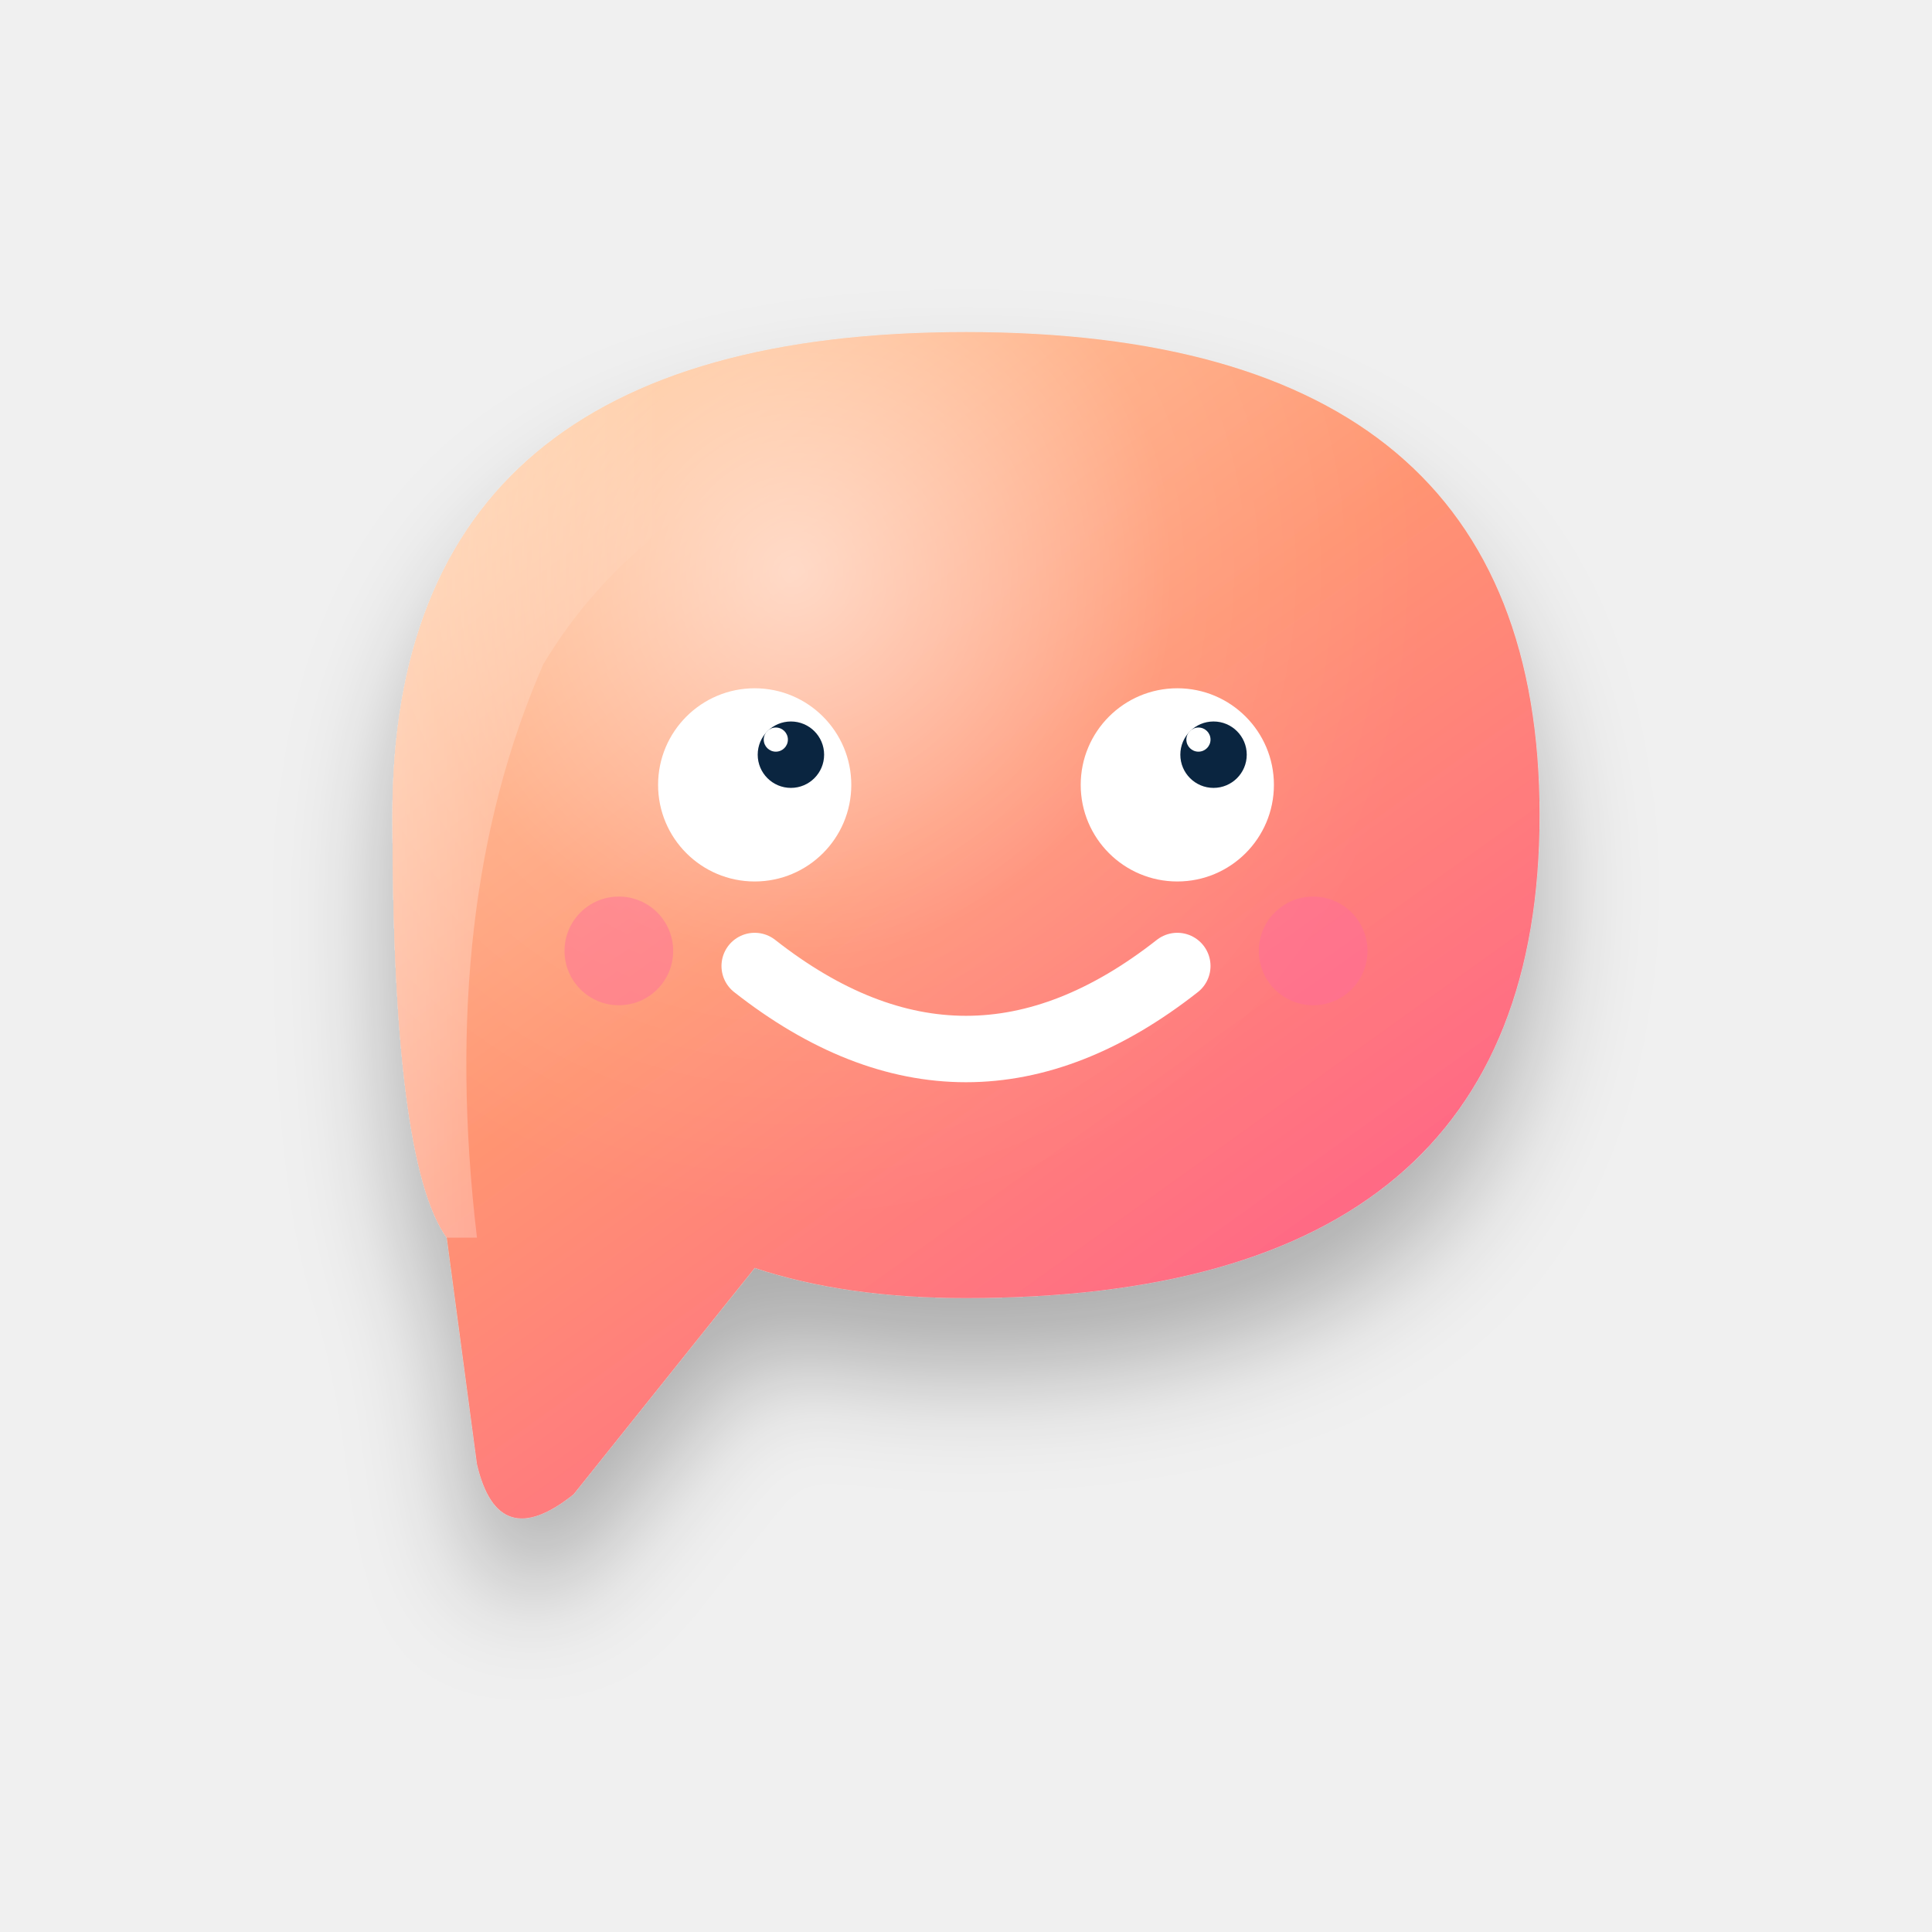
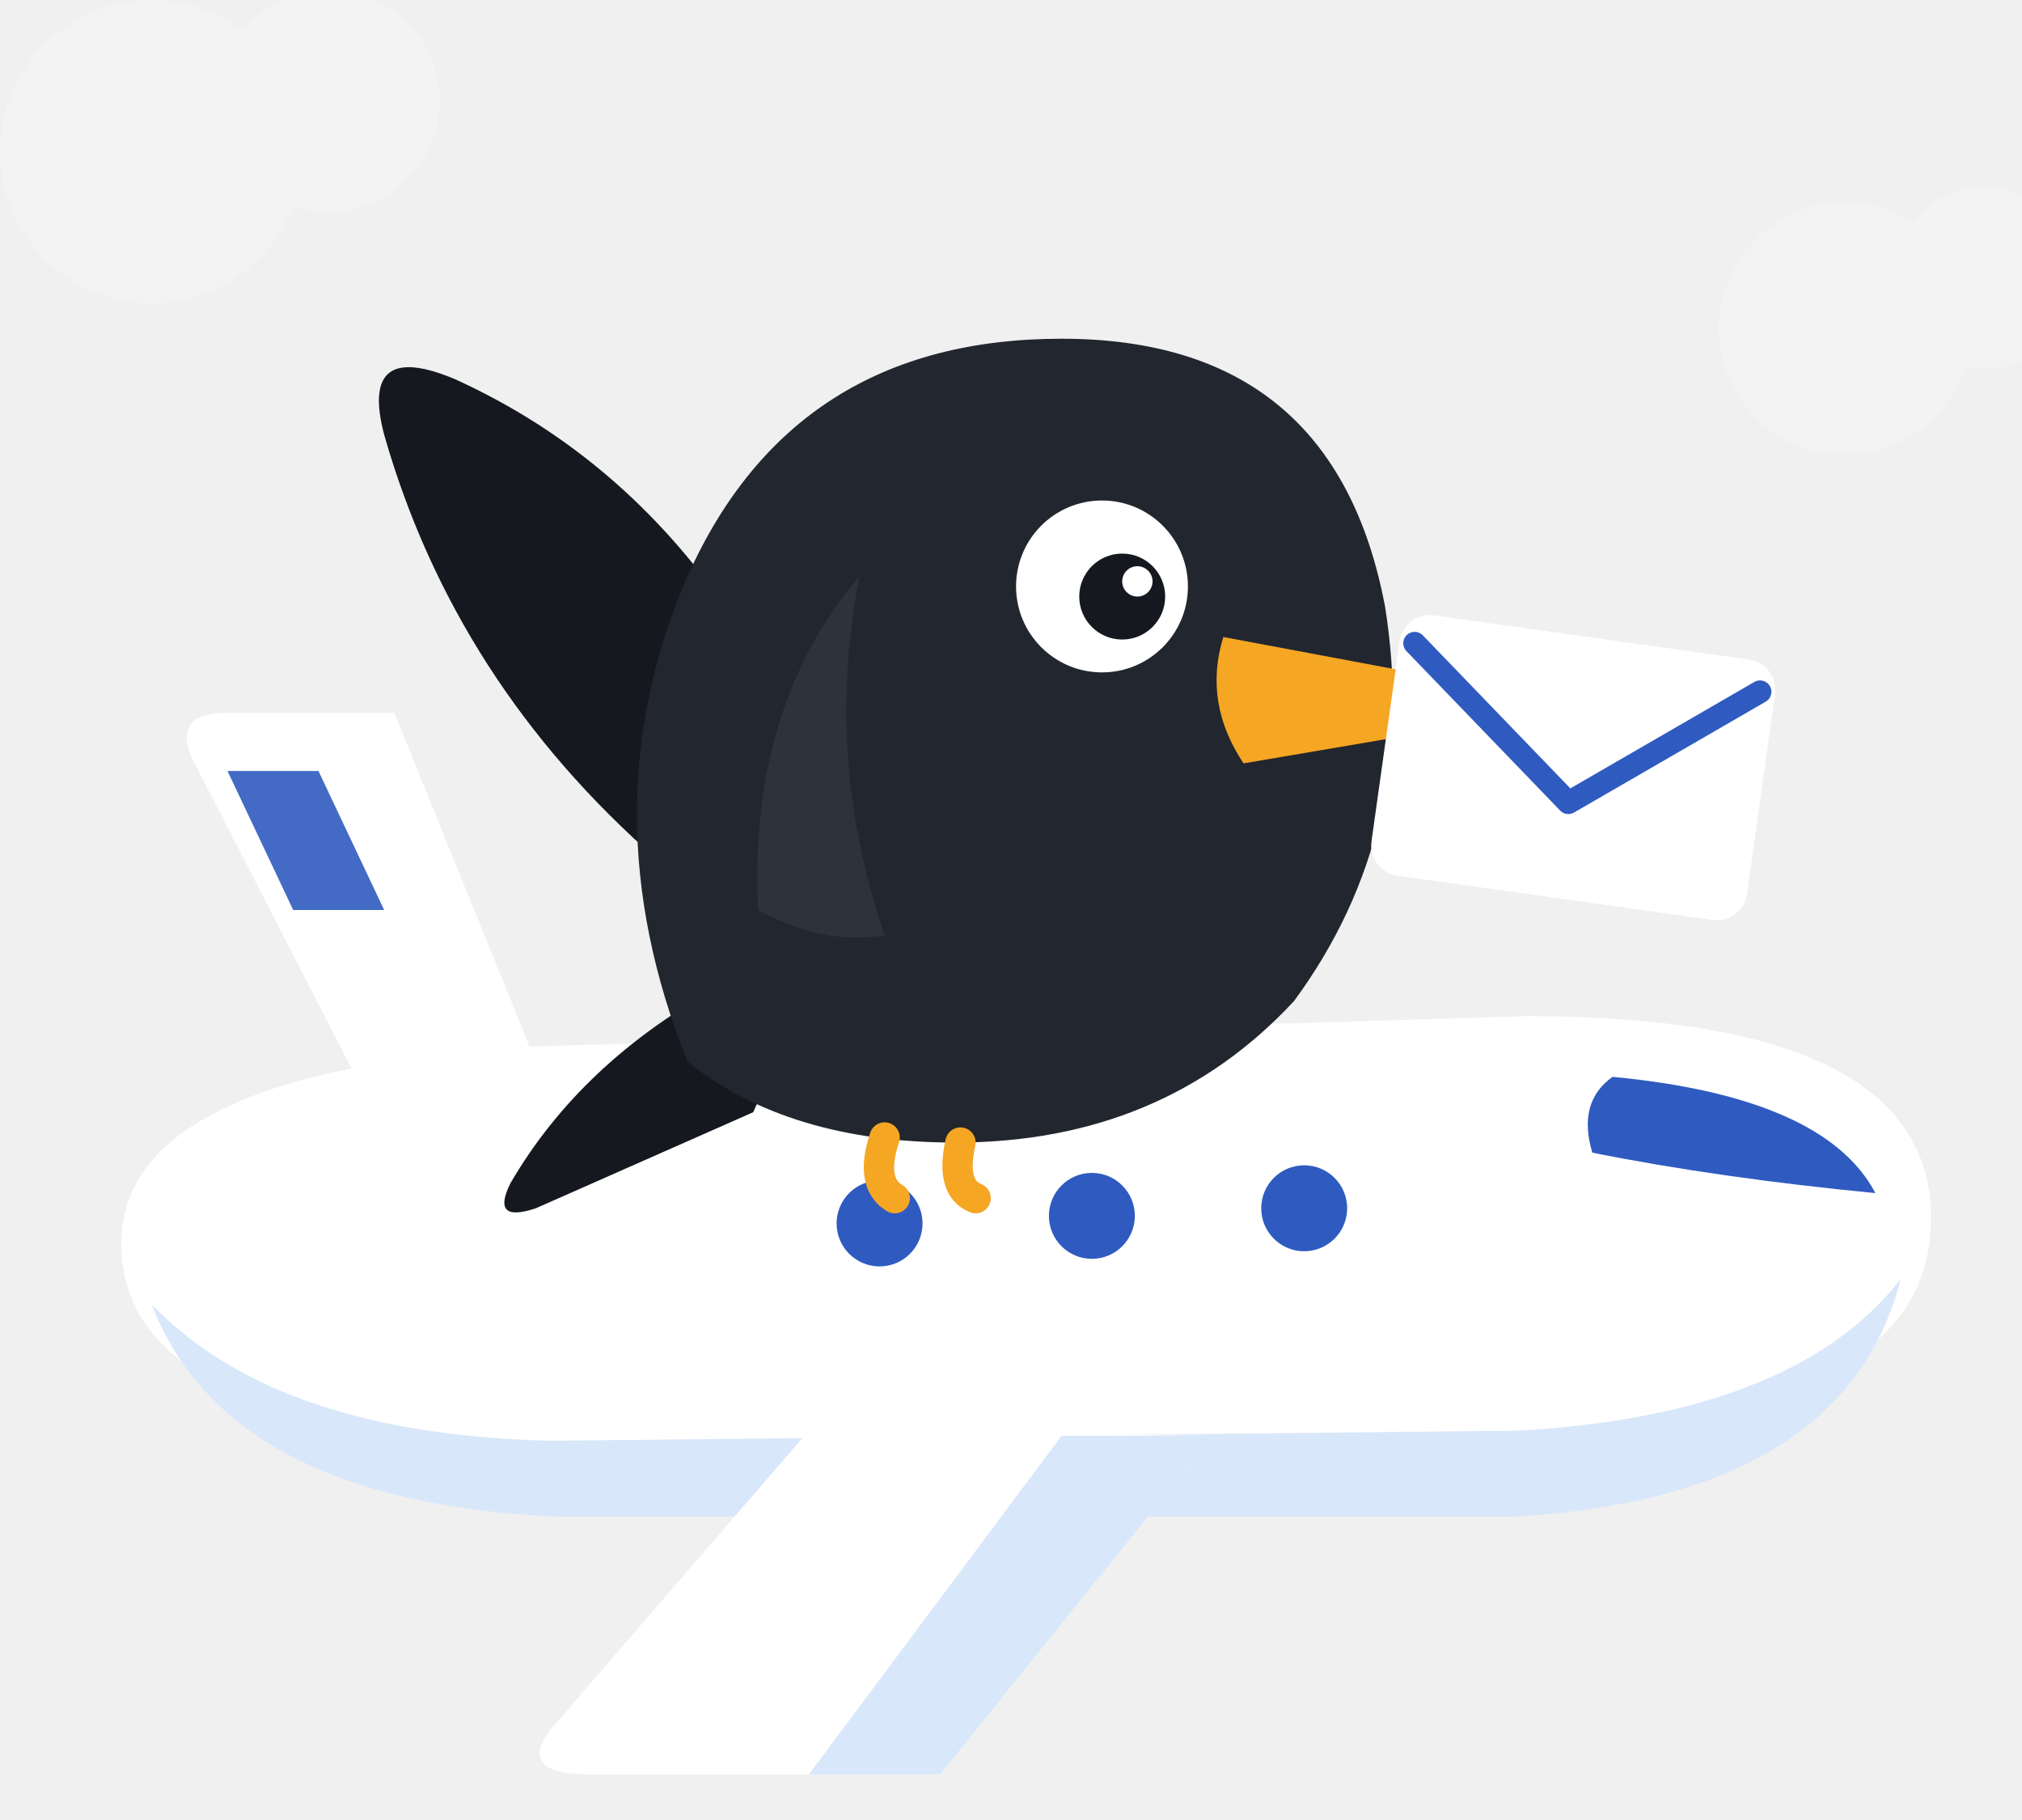
- <svg xmlns="http://www.w3.org/2000/svg" viewBox="0 0 64 64" width="64" height="64">
-   <defs>
-     <linearGradient id="bubbleGrad" x1="0" y1="0" x2="0.7" y2="1">
-       <stop offset="0%" stop-color="#FFD09C" />
-       <stop offset="50%" stop-color="#FF9472" />
-       <stop offset="100%" stop-color="#FF5E8A" />
-     </linearGradient>
-     <radialGradient id="topGloss" cx="0.35" cy="0.2" r="0.55">
-       <stop offset="0%" stop-color="#FFFFFF" stop-opacity="0.55" />
-       <stop offset="60%" stop-color="#FFFFFF" stop-opacity="0.08" />
-       <stop offset="100%" stop-color="#FFFFFF" stop-opacity="0" />
-     </radialGradient>
-     <linearGradient id="edgeGloss" x1="0" y1="0" x2="1" y2="0">
-       <stop offset="0%" stop-color="#FFFFFF" stop-opacity="0.35" />
-       <stop offset="30%" stop-color="#FFFFFF" stop-opacity="0" />
-     </linearGradient>
-     <filter id="softShadow" x="-20%" y="-20%" width="140%" height="150%">
-       <feGaussianBlur in="SourceAlpha" stdDeviation="1.8" />
-       <feOffset dx="0" dy="2.5" />
-       <feComponentTransfer>
-         <feFuncA type="linear" slope="0.28" />
-       </feComponentTransfer>
-       <feMerge>
-         <feMergeNode />
-         <feMergeNode in="SourceGraphic" />
-       </feMerge>
-     </filter>
-   </defs>
-   <path d="M 13 27            Q 13 11 32 11            Q 51 11 51 27            Q 51 43 32 43            Q 28 43 25 42            L 19 49.5            Q 16.5 51.5 15.8 48.5            L 14.8 41            Q 13 38.5 13 27 Z" fill="url(#bubbleGrad)" filter="url(#softShadow)" />
-   <path d="M 13 27            Q 13 11 32 11            Q 51 11 51 27            Q 51 43 32 43            Q 28 43 25 42            L 19 49.5            Q 16.5 51.5 15.8 48.5            L 14.8 41            Q 13 38.5 13 27 Z" fill="url(#topGloss)" />
-   <path d="M 13 27            Q 13 11 32 11            Q 38 11 42.5 13            Q 24 12 18 22            Q 14.5 30 15.8 41            L 14.8 41            Q 13 38.5 13 27 Z" fill="url(#edgeGloss)" />
-   <circle cx="25" cy="26" r="3.2" fill="#FFFFFF" />
-   <circle cx="39" cy="26" r="3.2" fill="#FFFFFF" />
-   <circle cx="26.2" cy="25" r="1.1" fill="#0A2540" />
-   <circle cx="40.2" cy="25" r="1.1" fill="#0A2540" />
-   <circle cx="25.7" cy="24.5" r="0.4" fill="#FFFFFF" />
-   <circle cx="39.7" cy="24.5" r="0.4" fill="#FFFFFF" />
-   <path d="M 25 32 Q 32 37.5 39 32" stroke="#FFFFFF" stroke-width="2.2" stroke-linecap="round" fill="none" />
-   <circle cx="20.5" cy="31.5" r="1.8" fill="#FF6B9D" opacity="0.45" />
-   <circle cx="43.5" cy="31.5" r="1.8" fill="#FF6B9D" opacity="0.45" />
+ <svg xmlns="http://www.w3.org/2000/svg" viewBox="120 200 800 720">
+   <g fill="#FFFFFF" opacity="0.18">
+     <circle cx="180" cy="260" r="60" />
+     <circle cx="250" cy="240" r="44" />
+     <circle cx="850" cy="330" r="50" />
+     <circle cx="905" cy="310" r="36" />
+   </g>
+   <g>
+     <path d="M268 640 L196 500 Q188 482 210 482 L276 482 L336 630 Z" fill="#FFFFFF" />
+     <path d="M236 560 L210 505 L246 505 L272 560 Z" fill="#2F5BC0" opacity="0.9" />
+     <path d="M168 692 Q168 624 330 614 L724 602 Q884 602 884 682 Q884 762 724 766 L330 770 Q168 766 168 692 Z" fill="#FFFFFF" />
+     <path d="M180 716 Q230 768 340 770 L720 766 Q830 760 872 706 Q850 792 720 800 L340 800 Q210 794 180 716 Z" fill="#D9E7FA" />
+     <path d="M440 766 L338 884 Q324 902 354 902 L492 902 L600 768 Z" fill="#FFFFFF" />
+     <path d="M600 768 L492 902 L440 902 L540 768 Z" fill="#D9E7FA" />
+     <path d="M758 626 Q842 634 862 672 Q800 666 750 656 Q744 636 758 626 Z" fill="#2F5BC0" />
+     <circle cx="468" cy="684" r="17" fill="#2F5BC0" />
+     <circle cx="552" cy="681" r="17" fill="#2F5BC0" />
+     <circle cx="636" cy="678" r="17" fill="#2F5BC0" />
+   </g>
+   <g>
+     <path d="M455 540 Q410 400 300 350 Q262 334 272 372 Q300 470 380 540 Q420 566 455 540 Z" fill="#15181F" />
+     <path d="M405 590 Q350 620 322 668 Q314 684 332 678 L418 640 Q432 610 424 588 Z" fill="#15181F" />
+     <path d="M392 620 Q352 520 392 428 Q434 334 540 334 Q648 334 668 440 Q682 528 632 596 Q580 652 498 652 Q432 652 392 620 Z" fill="#22262F" />
+     <path d="M420 560 Q416 480 460 428 Q446 500 470 570 Q445 574 420 560 Z" fill="#31363F" opacity="0.8" />
+     <circle cx="556" cy="432" r="34" fill="#FFFFFF" />
+     <circle cx="564" cy="436" r="17" fill="#15181F" />
+     <circle cx="570" cy="430" r="6" fill="#FFFFFF" />
+     <path d="M604 452 L700 470 Q716 474 706 486 L612 502 Q596 478 604 452 Z" fill="#F5A623" />
+     <path d="M470 650 q-6 18 4 24 M500 652 q-4 18 6 22" stroke="#F5A623" stroke-width="12" stroke-linecap="round" fill="none" />
+   </g>
+   <g transform="rotate(8 745 500)">
+     <rect x="668" y="452" width="150" height="104" rx="12" fill="#FFFFFF" />
+     <path d="M674 464 L743 518 L812 464" stroke="#2F5BC0" stroke-width="9" fill="none" stroke-linecap="round" stroke-linejoin="round" />
+   </g>
</svg>
